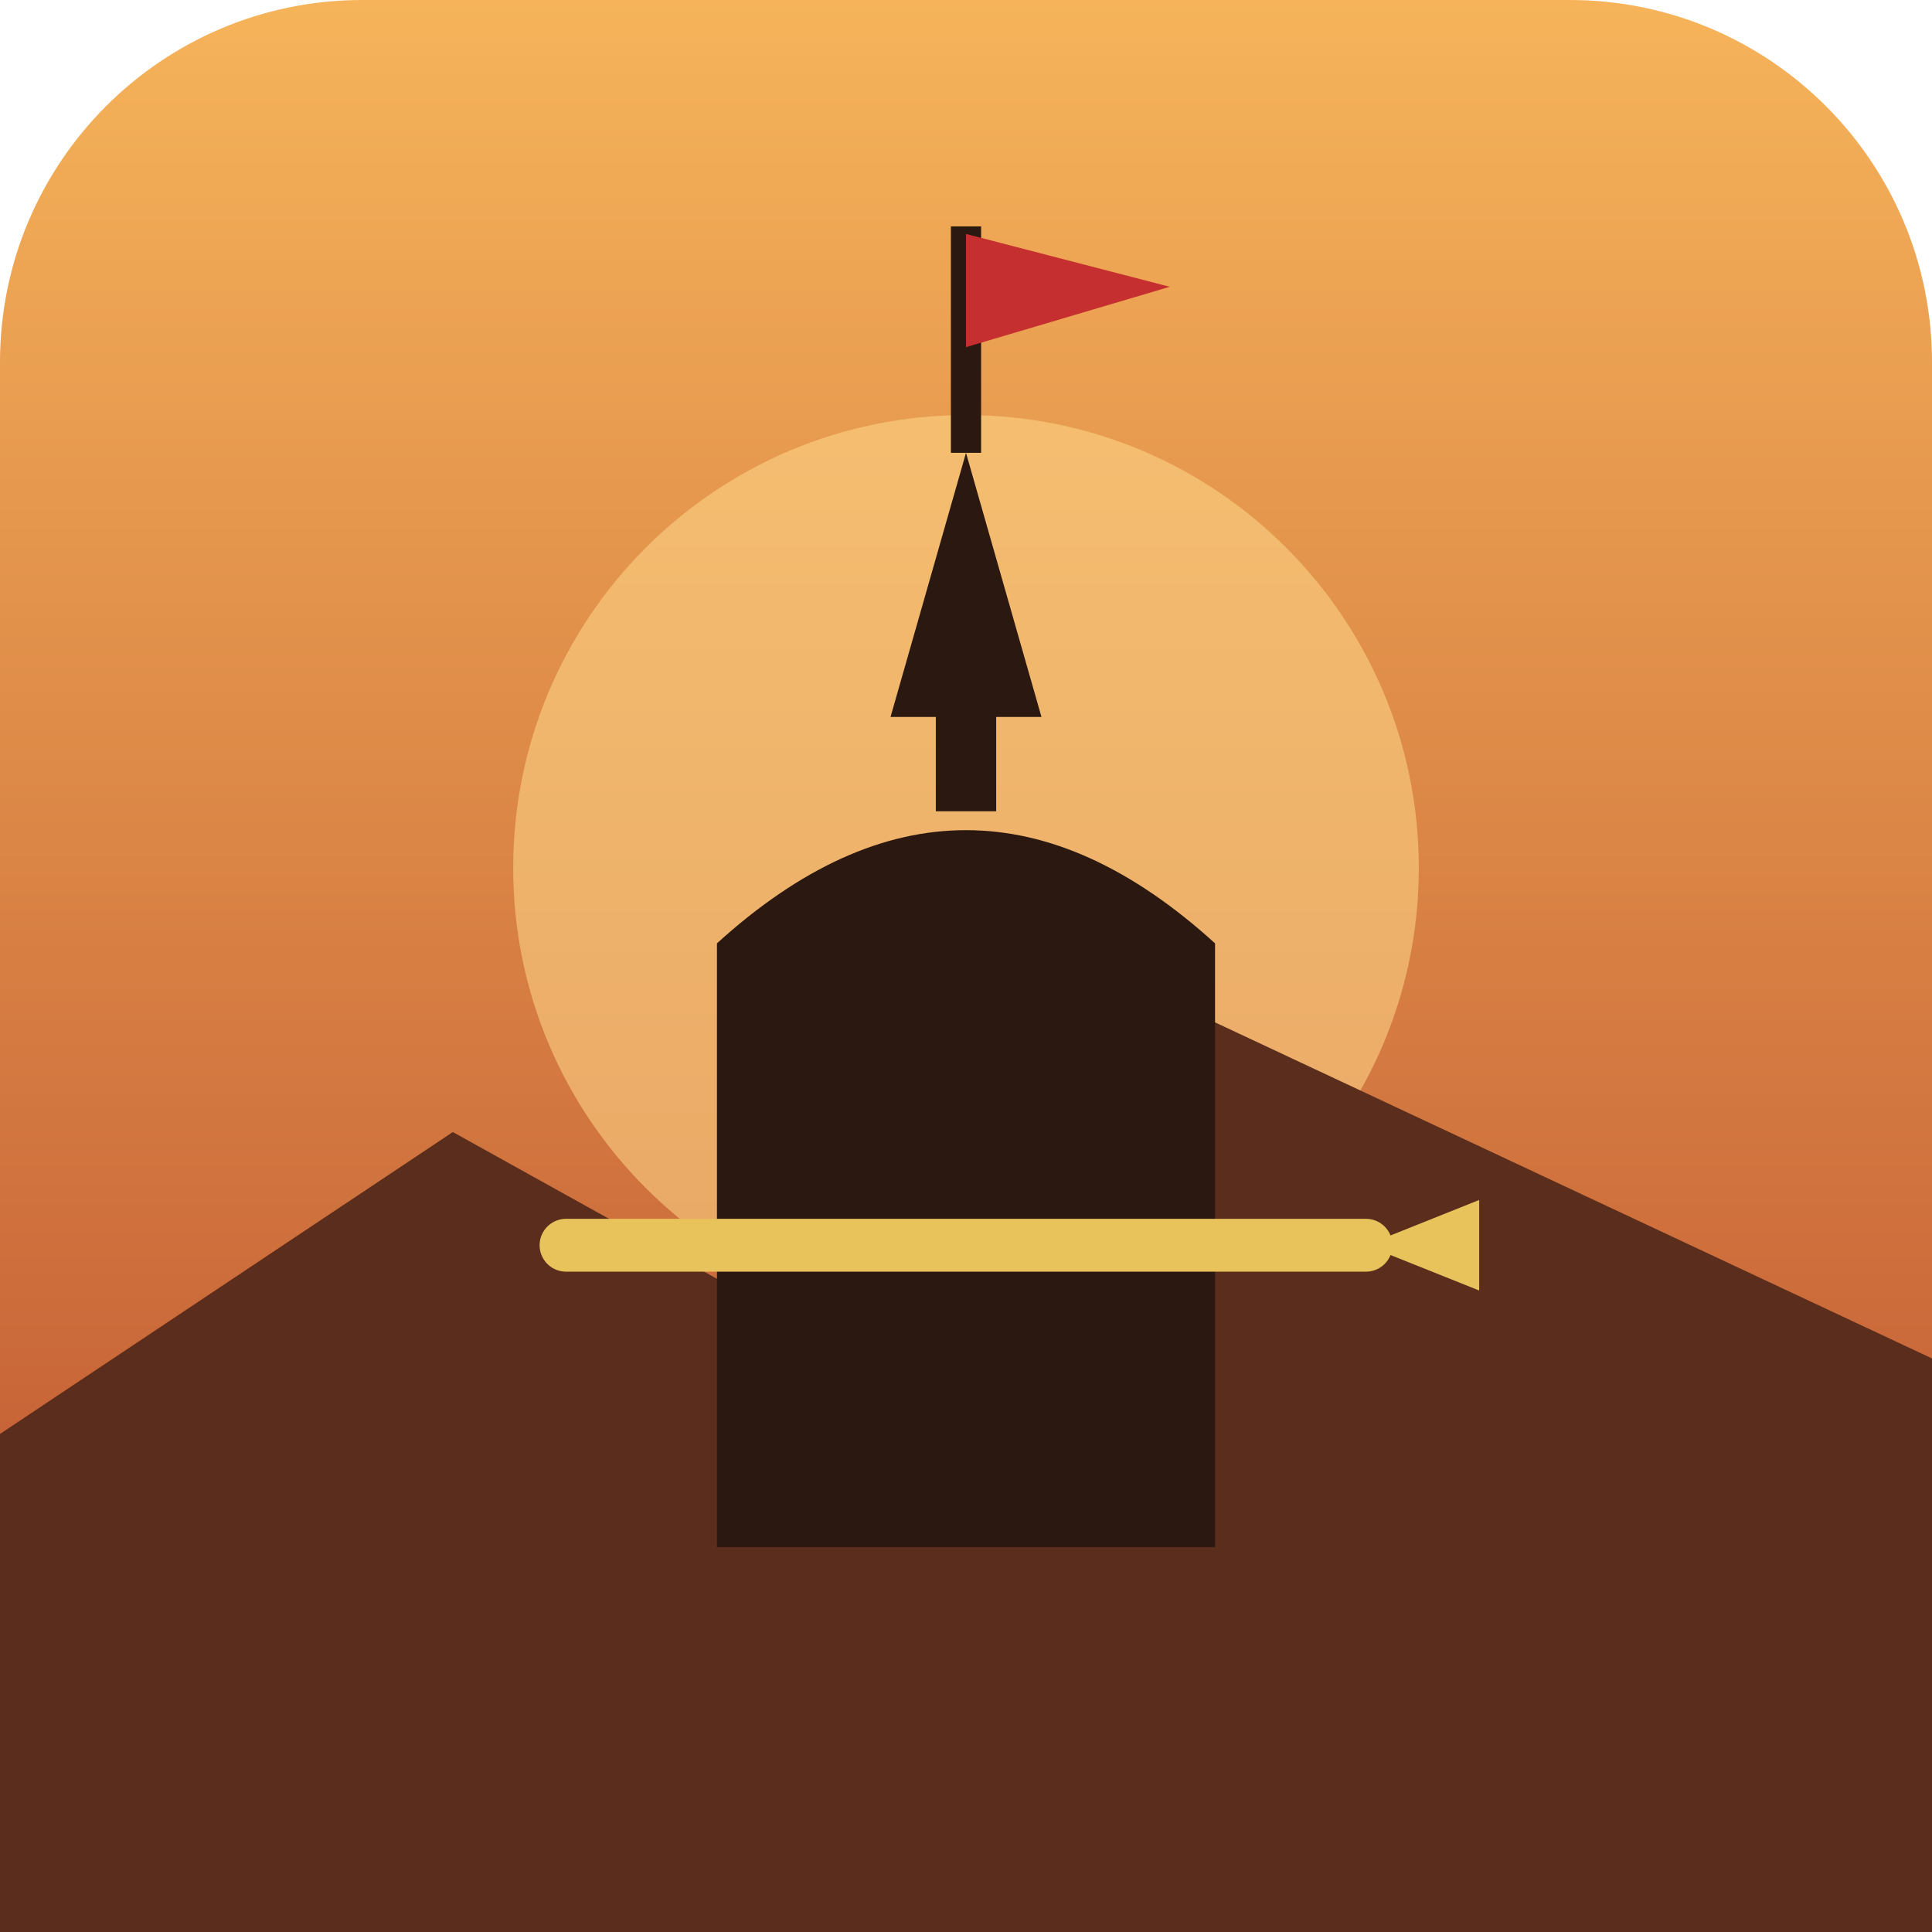
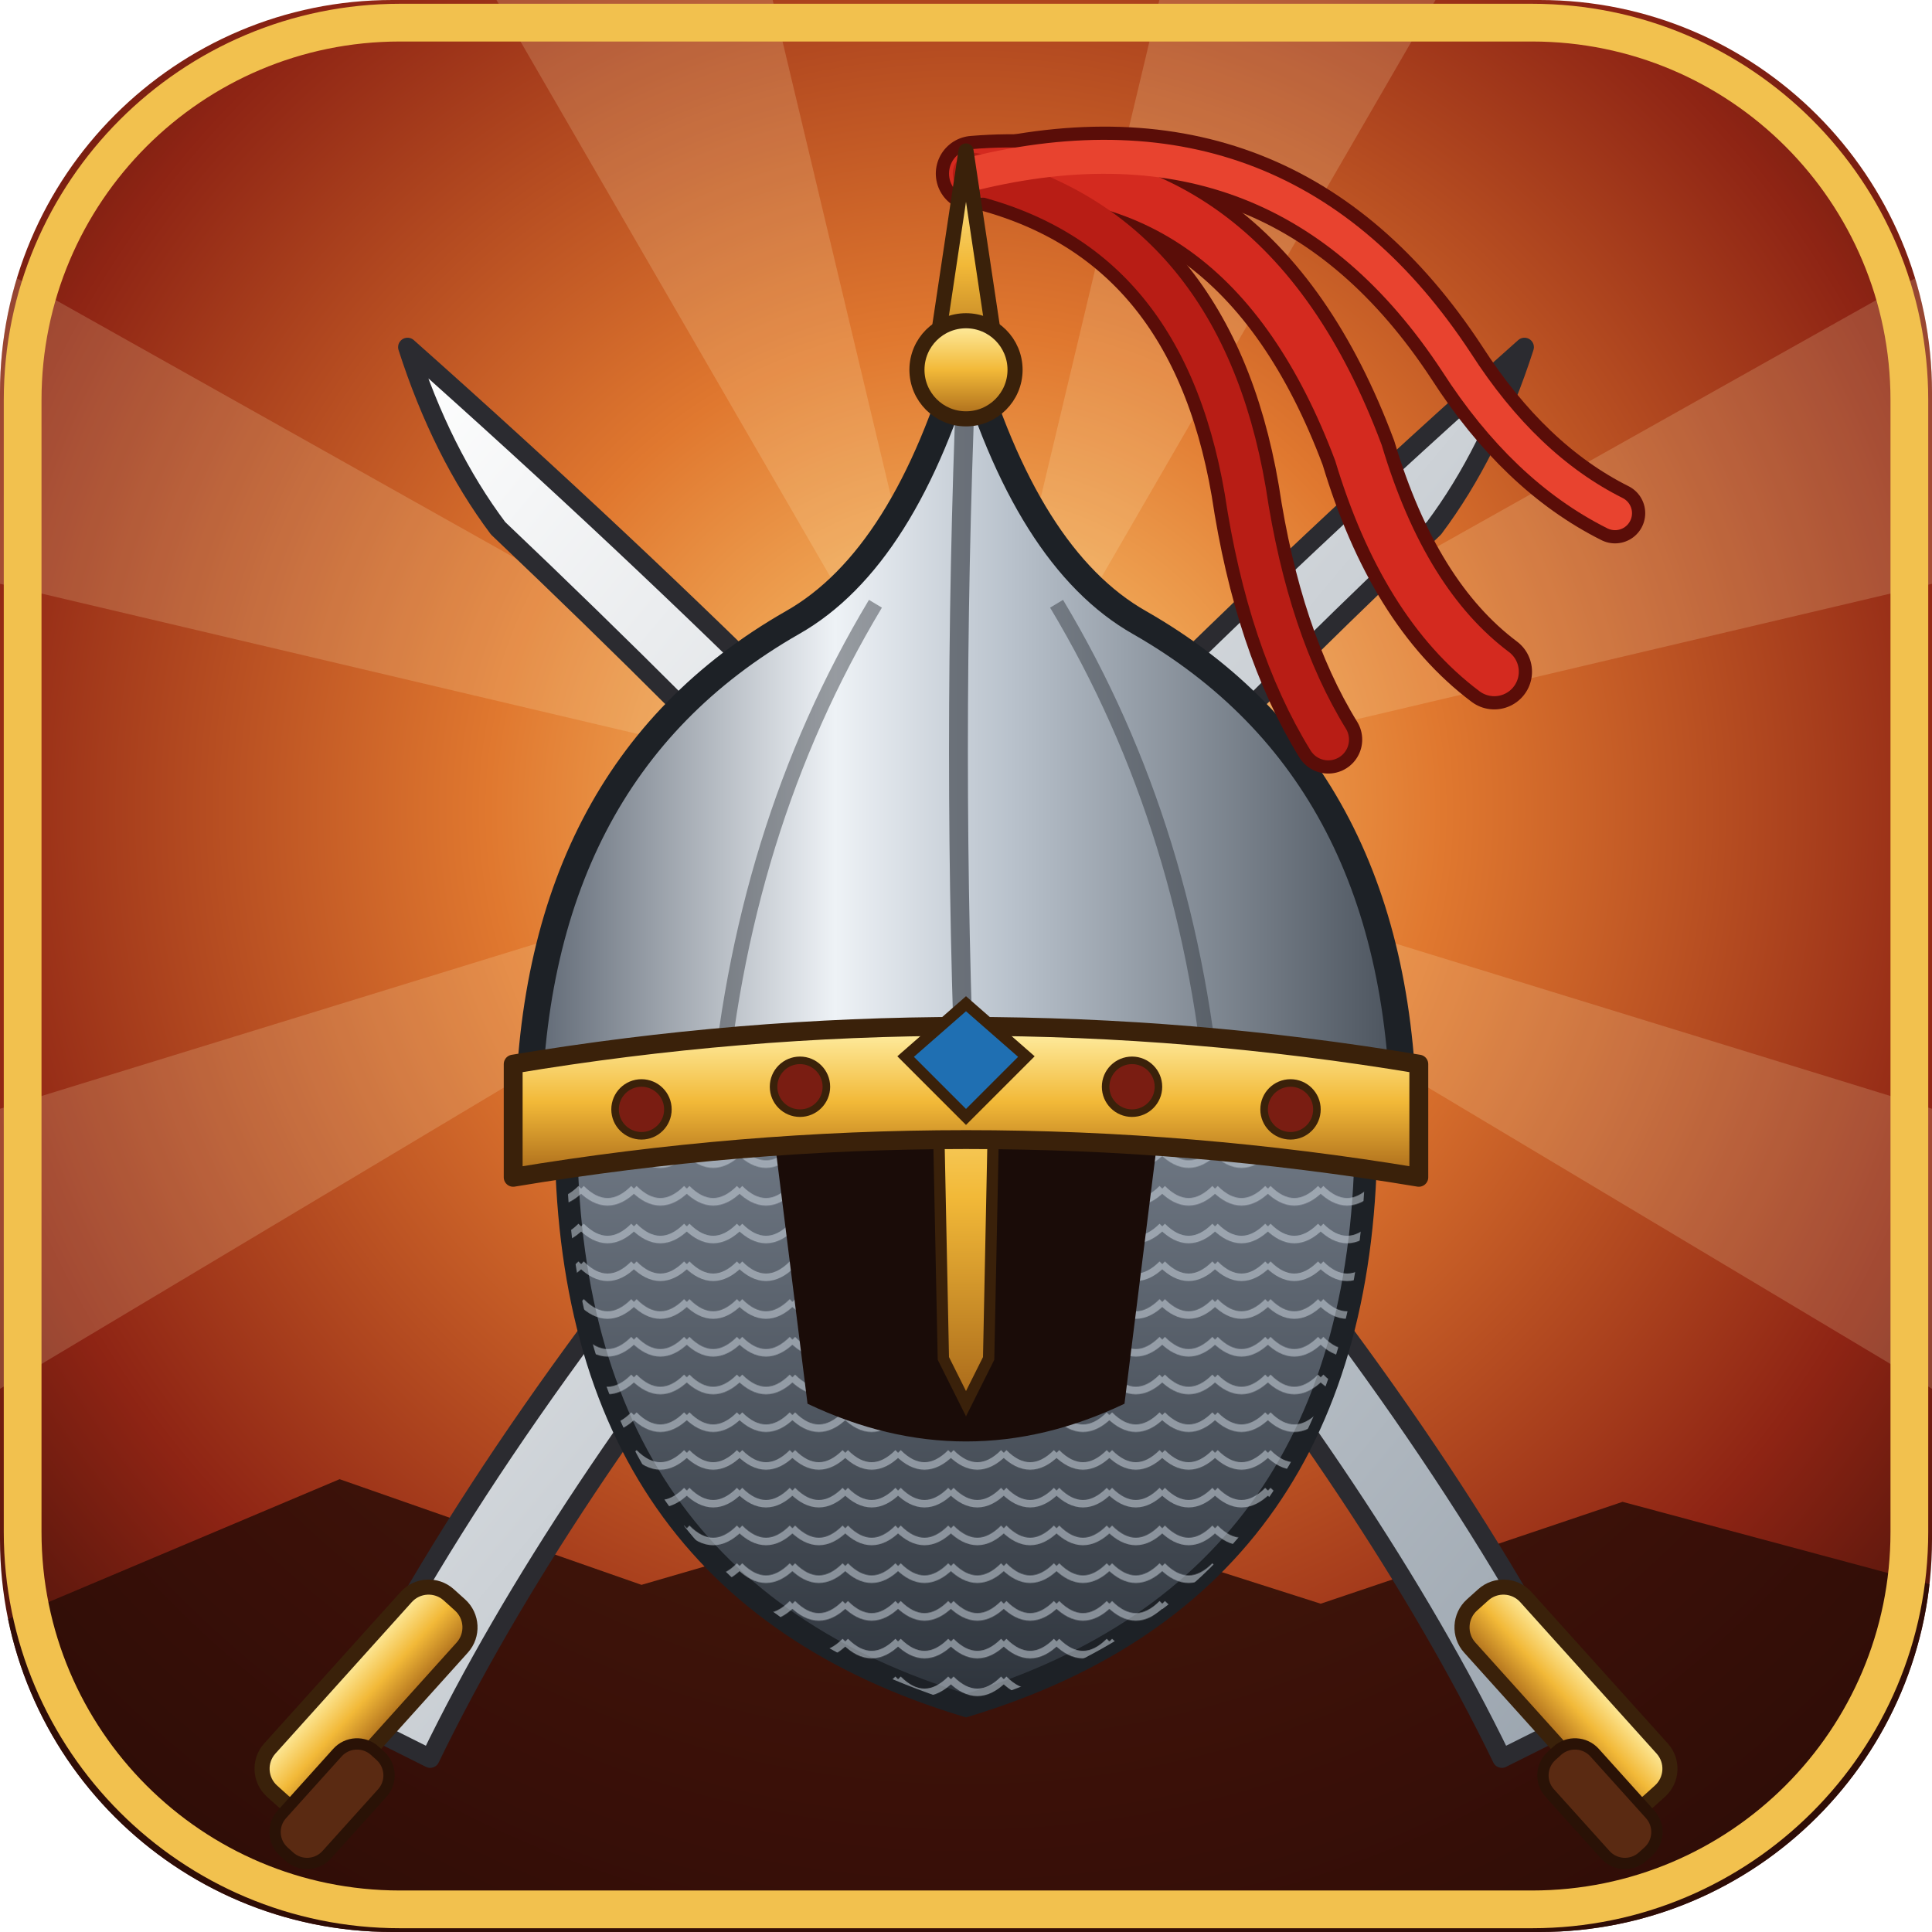
<svg xmlns="http://www.w3.org/2000/svg" width="512" height="512" viewBox="0 0 512 512">
  <defs>
-     <linearGradient id="sky" x1="0" y1="0" x2="0" y2="1">
-       <stop offset="0" stop-color="#f6b45a" />
-       <stop offset="1" stop-color="#b8492c" />
+     <radialGradient id="bg" cx="50%" cy="42%" r="70%">
+       <stop offset="0" stop-color="#ffd27a" />
+       <stop offset="0.35" stop-color="#e0782f" />
+       <stop offset="0.75" stop-color="#8e2414" />
+       <stop offset="1" stop-color="#3a0f08" />
+     </radialGradient>
+     <linearGradient id="steel" x1="0" y1="0" x2="1" y2="0">
+       <stop offset="0" stop-color="#5d6672" />
+       <stop offset="0.35" stop-color="#eef2f6" />
+       <stop offset="0.55" stop-color="#b9c2cc" />
+       <stop offset="1" stop-color="#4a525c" />
    </linearGradient>
+     <linearGradient id="blade" x1="0" y1="0" x2="1" y2="1">
+       <stop offset="0" stop-color="#ffffff" />
+       <stop offset="1" stop-color="#9aa4ae" />
+     </linearGradient>
+     <linearGradient id="gold" x1="0" y1="0" x2="0" y2="1">
+       <stop offset="0" stop-color="#fff0a8" />
+       <stop offset="0.5" stop-color="#f2b938" />
+       <stop offset="1" stop-color="#a8681a" />
+     </linearGradient>
+     <linearGradient id="mail" x1="0" y1="0" x2="0" y2="1">
+       <stop offset="0" stop-color="#6f7884" />
+       <stop offset="1" stop-color="#2d333b" />
+     </linearGradient>
+     <pattern id="rings" width="14" height="10" patternUnits="userSpaceOnUse">
+       <path d="M0 5 Q7 12 14 5" fill="none" stroke="#c9d1da" stroke-width="2" opacity="0.55" />
+     </pattern>
+     <clipPath id="round">
+       <rect width="512" height="512" rx="104" />
+     </clipPath>
  </defs>
-   <rect width="512" height="512" rx="96" fill="url(#sky)" />
-   <circle cx="256" cy="230" r="120" fill="#ffd98a" opacity="0.55" />
-   <path d="M0 380 L120 300 L210 350 L320 270 L512 360 L512 512 L0 512 Z" fill="#5a2d1c" />
-   <g fill="#2b1810">
-     <path d="M190 410 L190 250 Q256 190 322 250 L322 410 Z" />
-     <path d="M256 120 L276 190 L236 190 Z" />
-     <rect x="248" y="175" width="16" height="40" />
+   <g clip-path="url(#round)">
+     <rect width="512" height="512" fill="url(#bg)" />
+     <g fill="#fff3c4" opacity="0.18">
+       <path d="M256 215 L120 -20 L200 -20 Z" />
+       <path d="M256 215 L312 -20 L392 -20 Z" />
+       <path d="M256 215 L532 60 L532 150 Z" />
+       <path d="M256 215 L-20 60 L-20 150 Z" />
+       <path d="M256 215 L532 300 L532 380 Z" />
+       <path d="M256 215 L-20 300 L-20 380 Z" />
+     </g>
+     <path d="M0 430 L90 392 L170 420 L256 395 L350 425 L430 398 L512 420 L512 512 L0 512 Z" fill="#2a0c06" opacity="0.85" />
+     <g>
+       <path d="M92 455 Q170 300 404 92 Q395 120 380 140 Q180 330 114 466 Z" fill="url(#blade)" stroke="#2b2b30" stroke-width="5" stroke-linejoin="round" />
+       <path d="M420 455 Q342 300 108 92 Q117 120 132 140 Q332 330 398 466 Z" fill="url(#blade)" stroke="#2b2b30" stroke-width="5" stroke-linejoin="round" />
+       <rect x="62" y="440" width="70" height="20" rx="8" transform="rotate(-48 97 450)" fill="url(#gold)" stroke="#3a210a" stroke-width="4" />
+       <rect x="380" y="440" width="70" height="20" rx="8" transform="rotate(48 415 450)" fill="url(#gold)" stroke="#3a210a" stroke-width="4" />
+       <rect x="70" y="470" width="36" height="16" rx="7" transform="rotate(-48 88 478)" fill="#5a2a12" stroke="#2a1206" stroke-width="3" />
+       <rect x="406" y="470" width="36" height="16" rx="7" transform="rotate(48 424 478)" fill="#5a2a12" stroke="#2a1206" stroke-width="3" />
+     </g>
+     <path d="M150 300 Q150 420 256 452 Q362 420 362 300 Z" fill="url(#mail)" stroke="#1d2126" stroke-width="6" />
+     <path d="M150 300 Q150 420 256 452 Q362 420 362 300 Z" fill="url(#rings)" />
+     <path d="M205 300 L307 300 L298 372 Q256 392 214 372 Z" fill="#1a0c08" />
+     <path d="M248 262 L264 262 L262 360 L256 372 L250 360 Z" fill="url(#gold)" stroke="#3a210a" stroke-width="3" />
+     <path d="M140 300 Q140 205 210 165 Q240 148 256 92 Q272 148 302 165 Q372 205 372 300 Z" fill="url(#steel)" stroke="#1d2126" stroke-width="7" stroke-linejoin="round" />
+     <path d="M256 100 Q252 200 256 296" stroke="#2c3138" stroke-width="5" fill="none" opacity="0.6" />
+     <path d="M232 160 Q196 220 190 296" stroke="#2c3138" stroke-width="4" fill="none" opacity="0.45" />
+     <path d="M280 160 Q316 220 322 296" stroke="#2c3138" stroke-width="4" fill="none" opacity="0.45" />
+     <path d="M136 282 Q256 262 376 282 L376 312 Q256 292 136 312 Z" fill="url(#gold)" stroke="#3a210a" stroke-width="5" stroke-linejoin="round" />
+     <g fill="#7a1d12" stroke="#3a210a" stroke-width="2">
+       <circle cx="170" cy="294" r="7" />
+       <circle cx="212" cy="288" r="7" />
+       <circle cx="300" cy="288" r="7" />
+       <circle cx="342" cy="294" r="7" />
+     </g>
+     <path d="M240 280 L256 266 L272 280 L256 296 Z" fill="#1f6fb2" stroke="#3a210a" stroke-width="3" />
+     <g fill="none" stroke-linecap="round">
+       <path d="M258 46 Q330 40 360 120 Q372 160 396 178" stroke="#5a0d08" stroke-width="20" />
+       <path d="M258 46 Q318 60 330 130 Q336 170 352 196" stroke="#5a0d08" stroke-width="18" />
+       <path d="M258 46 Q340 26 386 96 Q404 124 428 136" stroke="#5a0d08" stroke-width="16" />
+       <path d="M258 46 Q330 40 360 120 Q372 160 396 178" stroke="#d42a1f" stroke-width="13" />
+       <path d="M258 46 Q318 60 330 130 Q336 170 352 196" stroke="#b81d15" stroke-width="11" />
+       <path d="M258 46 Q340 26 386 96 Q404 124 428 136" stroke="#e8432f" stroke-width="9" />
+     </g>
+     <path d="M247 100 L256 40 L265 100 Z" fill="url(#gold)" stroke="#3a210a" stroke-width="4" stroke-linejoin="round" />
+     <circle cx="256" cy="98" r="13" fill="url(#gold)" stroke="#3a210a" stroke-width="4" />
  </g>
-   <path d="M150 330 L362 330" stroke="#e8c25a" stroke-width="14" stroke-linecap="round" />
-   <path d="M362 330 L392 318 L392 342 Z" fill="#e8c25a" />
-   <path d="M256 60 L256 120" stroke="#2b1810" stroke-width="8" />
-   <path d="M256 62 L310 76 L256 92 Z" fill="#c62f2f" />
+   <rect x="6" y="6" width="500" height="500" rx="100" fill="none" stroke="#f2c14e" stroke-width="10" />
</svg>
